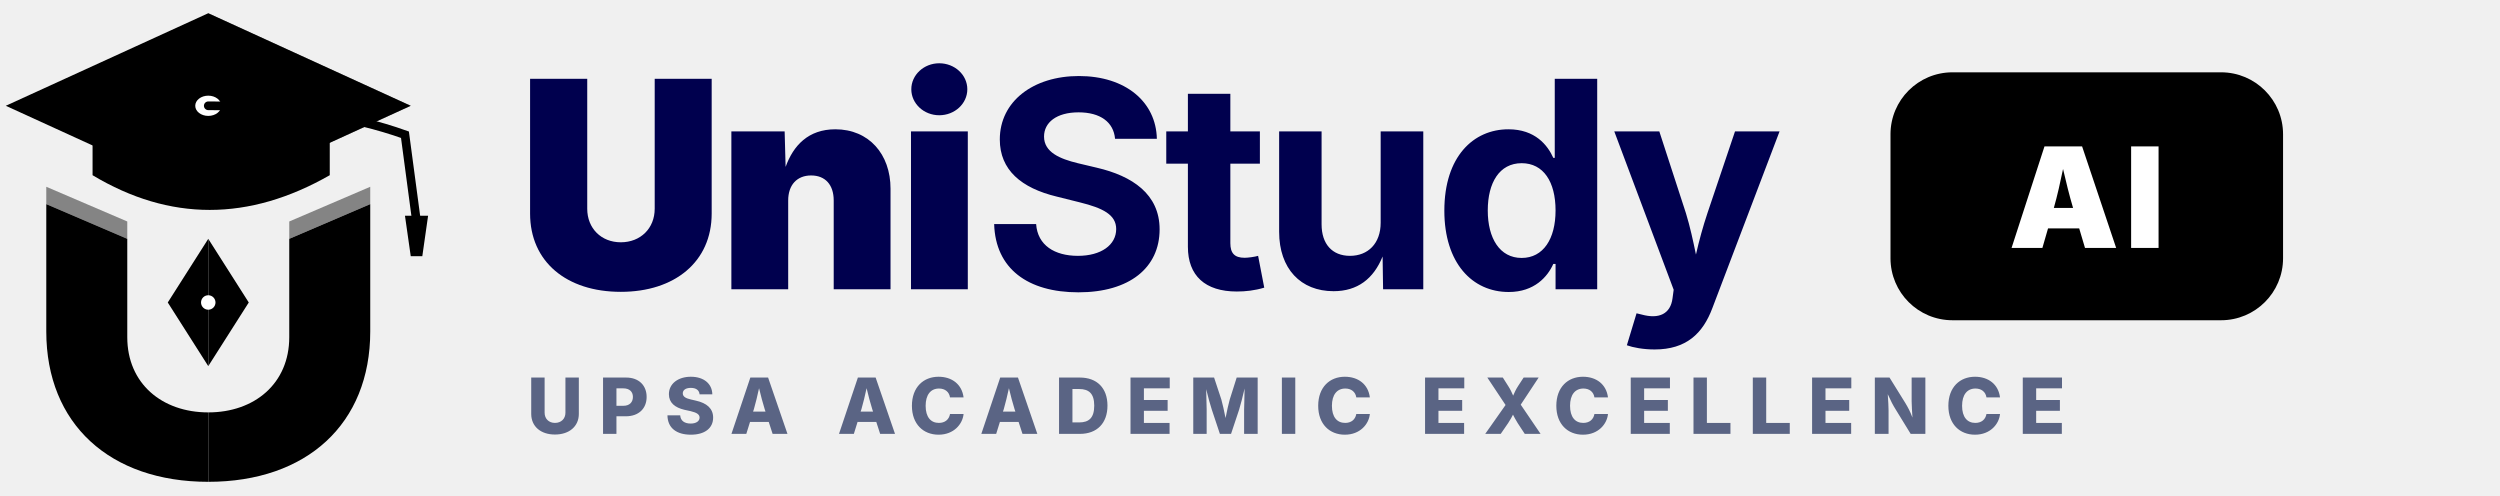
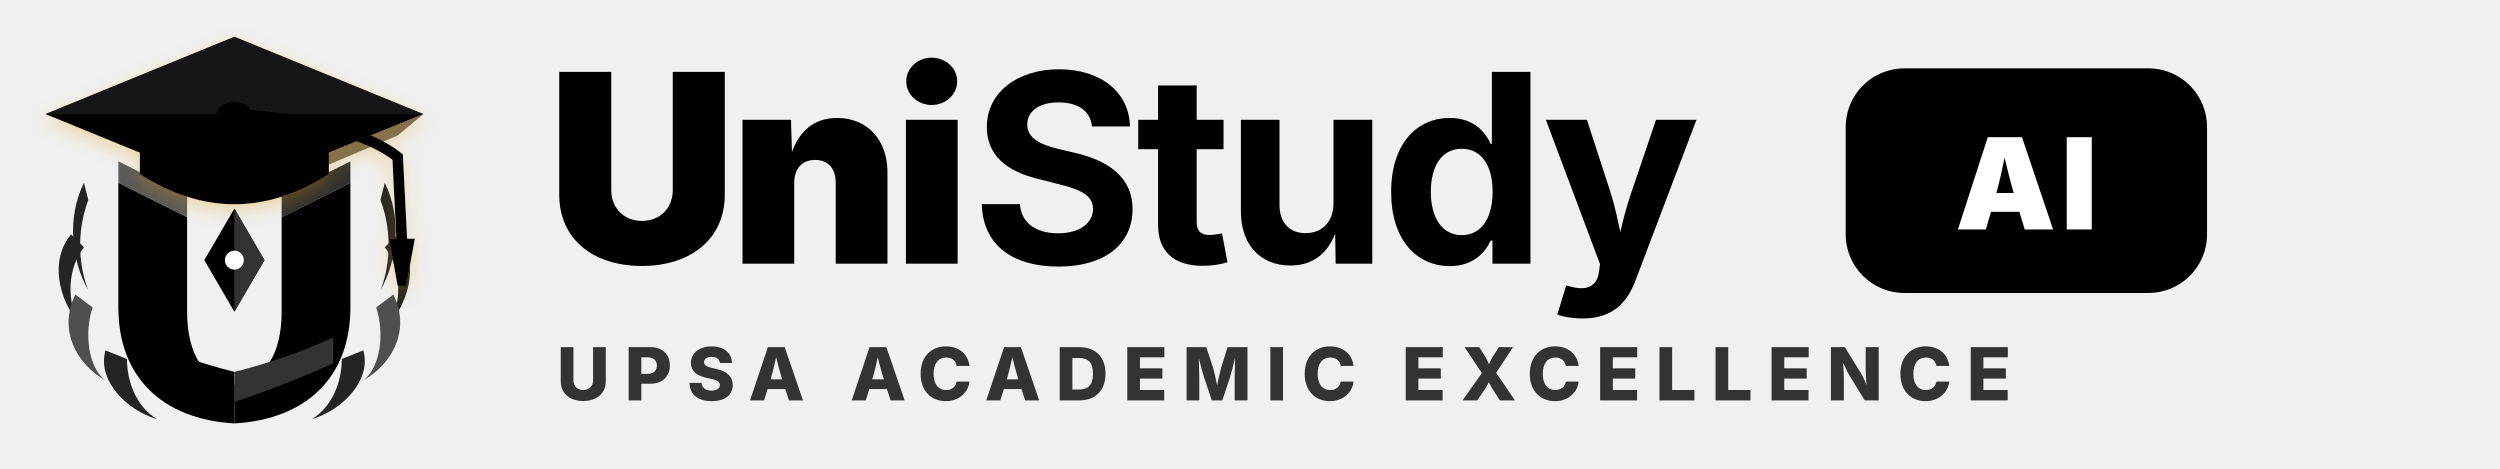
- <svg xmlns="http://www.w3.org/2000/svg" viewBox="0 0 242 48" width="100%" height="100%" fill="none">
-   <g transform="translate(0, 1) scale(0.28)">
-     <g id="mortarboard">
-       <polygon points="72,1 142,33 72,65 2,33" fill="#000000" />
-       <polygon points="72,1 142,33 72,65 72,1" fill="#000000" opacity="0.3" />
-       <path d="M 32,45 Q 72,69 114,45 L 114,57 Q 72,81 32,57 Z" fill="#000000" />
-       <ellipse cx="72" cy="33" rx="4.5" ry="3.5" fill="#FFFFFF" />
-       <path d="M 72,33 Q 112,33 140,43 L 144,73" stroke="#000000" stroke-width="3" stroke-linecap="round" fill="none" />
-       <polygon points="140,71 148,71 146,85 142,85" fill="#000000" />
+ <svg xmlns="http://www.w3.org/2000/svg" viewBox="0 0 256 48" width="100%" height="100%" fill="none">
+   <defs>
+     <linearGradient id="goldBadgeGrad" x1="0%" y1="0%" x2="100%" y2="100%">
+       <stop offset="0%" stop-color="#F9CF6E" />
+       <stop offset="50%" stop-color="#D89A06" />
+       <stop offset="100%" stop-color="#A87403" />
+     </linearGradient>
+   </defs>
+   <g transform="translate(2, 2) scale(0.44)">
+     <defs>
+       <linearGradient id="goldGrad" x1="0%" y1="0%" x2="100%" y2="100%">
+         <stop offset="0%" stop-color="#F9CF6E" />
+         <stop offset="45%" stop-color="#D89A06" />
+         <stop offset="100%" stop-color="#A87403" />
+       </linearGradient>
+       <linearGradient id="navyGrad" x1="0%" y1="0%" x2="0%" y2="100%">
+         <stop offset="0%" stop-color="#00005C" />
+         <stop offset="100%" stop-color="#000038" />
+       </linearGradient>
+       <filter id="softGlow" x="-10%" y="-10%" width="120%" height="120%">
+         <feDropShadow dx="0" dy="1.5" stdDeviation="2" flood-color="#D89A06" flood-opacity="0.3" />
+       </filter>
+     </defs>
+     <g id="laurel-wreath" opacity="0.85">
+       <path d="M 15,38 C 11,46 12,56 16,63 C 14,58 13,50 16,42 Z" fill="#000000" />
+       <path d="M 12,50 C 7,56 9,65 14,71 C 11,66 11,58 15,53 Z" fill="#000000" />
+       <path d="M 13,64 C 9,72 13,80 20,84 C 16,81 15,73 17,67 Z" fill="#333333" />
+       <path d="M 20,77 C 18,84 25,91 32,93 C 27,90 25,84 25,79 Z" fill="#000000" />
+       <path d="M 85,38 C 89,46 88,56 84,63 C 86,58 87,50 84,42 Z" fill="#000000" />
+       <path d="M 88,50 C 93,56 91,65 86,71 C 89,66 89,58 85,53 Z" fill="#000000" />
+       <path d="M 87,64 C 91,72 87,80 80,84 C 84,81 85,73 83,67 Z" fill="#333333" />
+       <path d="M 80,77 C 82,84 75,91 68,93 C 73,90 75,84 75,79 Z" fill="#000000" />
    </g>
-     <g id="u-monolith">
-       <path d="M 16,67 L 44,79 L 44,113 C 44,129 56,139 72,139 L 72,163 C 38,163 16,143 16,111 Z" fill="#000000" />
-       <path d="M 128,67 L 100,79 L 100,113 C 100,129 88,139 72,139 L 72,163 C 106,163 128,143 128,111 Z" fill="#000000" />
-       <polygon points="16,67 44,79 44,73 16,61" fill="#000000" opacity="0.45" />
-       <polygon points="128,67 100,79 100,73 128,61" fill="#000000" opacity="0.45" />
+     <g id="colonnade-pillars">
+       <path d="M 23,38 L 39,46 L 39,68 C 39,78 43,84 50,85 L 50,94 C 33,93 23,83 23,67 Z" fill="#000000" />
+       <polygon points="23,38 39,46 39,41 23,33" fill="#333333" opacity="0.8" />
+       <path d="M 77,38 L 61,46 L 61,68 C 61,78 57,84 50,85 L 50,94 C 67,93 77,83 77,67 Z" fill="#000000" />
+       <polygon points="77,38 61,46 61,41 77,33" fill="#000000" opacity="0.8" />
+       <path d="M 27,74 Q 38,79 50,82 L 50,89 Q 38,85 27,80 Z" fill="#000000" />
+       <path d="M 73,74 Q 62,79 50,82 L 50,89 Q 62,85 73,80 Z" fill="#333333" />
    </g>
-     <g id="academic-beacon">
-       <polygon points="72,79 58,101 72,123 72,79" fill="#000000" />
-       <polygon points="72,79 86,101 72,123 72,79" fill="#000000" />
-       <circle cx="72" cy="101" r="2.5" fill="#FFFFFF" />
+     <g id="mortarboard-apex" filter="url(#softGlow)">
+       <polygon points="50,4 94,22 50,40 6,22" fill="#000000" />
+       <polygon points="50,4 94,22 50,22 6,22" fill="#333333" opacity="0.35" />
+       <polygon points="50,40 94,22 88,27 50,43" fill="#000000" opacity="0.6" />
+       <path d="M 28,29 Q 50,43 72,29 L 72,36 Q 50,50 28,36 Z" fill="#000000" />
+       <ellipse cx="50" cy="22" rx="4" ry="2.8" fill="#000000" />
+       <path d="M 50,22 Q 78,24 88,32 L 89,52" stroke="#000000" stroke-width="2.5" stroke-linecap="round" fill="none" />
+       <polygon points="86,51 92,51 90,62 88,62" fill="#000000" />
+     </g>
+     <g id="beacon-flame">
+       <polygon points="50,44 43,56 50,68 57,56" fill="#000000" />
+       <polygon points="50,44 57,56 50,68 50,44" fill="#333333" />
+       <circle cx="50" cy="56" r="2.2" fill="#FFFFFF" />
    </g>
  </g>
-   <g transform="translate(50, 0)">
-     <text x="0" y="28" font-family="Inter, -apple-system, BlinkMacSystemFont, 'Segoe UI', Roboto, sans-serif" font-size="28" font-weight="900" letter-spacing="-0.8" fill="#00004E">
-       Uni<tspan font-weight="700">Study</tspan>
+   <g transform="translate(56, 0)">
+     <text x="0" y="27" font-family="Inter, -apple-system, BlinkMacSystemFont, 'Segoe UI', Roboto, sans-serif" font-size="27" font-weight="900" letter-spacing="-0.8" fill="#000000">
+         Uni<tspan font-weight="700">Study</tspan>
    </text>
    <g transform="translate(133, 7)">
-       <rect x="0" y="0" width="38" height="24" rx="6" fill="#000000" />
-       <text x="19" y="17" font-family="Inter, -apple-system, BlinkMacSystemFont, 'Segoe UI', Roboto, sans-serif" font-size="13.5" font-weight="900" letter-spacing="0.5" fill="#FFFFFF" text-anchor="middle">
-         AI
+       <rect x="0" y="0" width="37" height="23" rx="6" fill="#000000" />
+       <text x="18.5" y="16.5" font-family="Inter, -apple-system, BlinkMacSystemFont, 'Segoe UI', Roboto, sans-serif" font-size="13" font-weight="900" letter-spacing="0.5" fill="#FFFFFF" text-anchor="middle">
+           AI
+         </text>
+     </g>
+     <text x="1" y="41" font-family="Inter, -apple-system, BlinkMacSystemFont, 'Segoe UI', Roboto, sans-serif" font-size="7.5" font-weight="800" letter-spacing="1.5" fill="#333333">
+         UPSA ACADEMIC EXCELLENCE
      </text>
-     </g>
-     <text x="1" y="42" font-family="Inter, -apple-system, BlinkMacSystemFont, 'Segoe UI', Roboto, sans-serif" font-size="7.5" font-weight="800" letter-spacing="1.5" fill="#5A6484">
-       UPSA ACADEMIC EXCELLENCE
-     </text>
  </g>
</svg>
